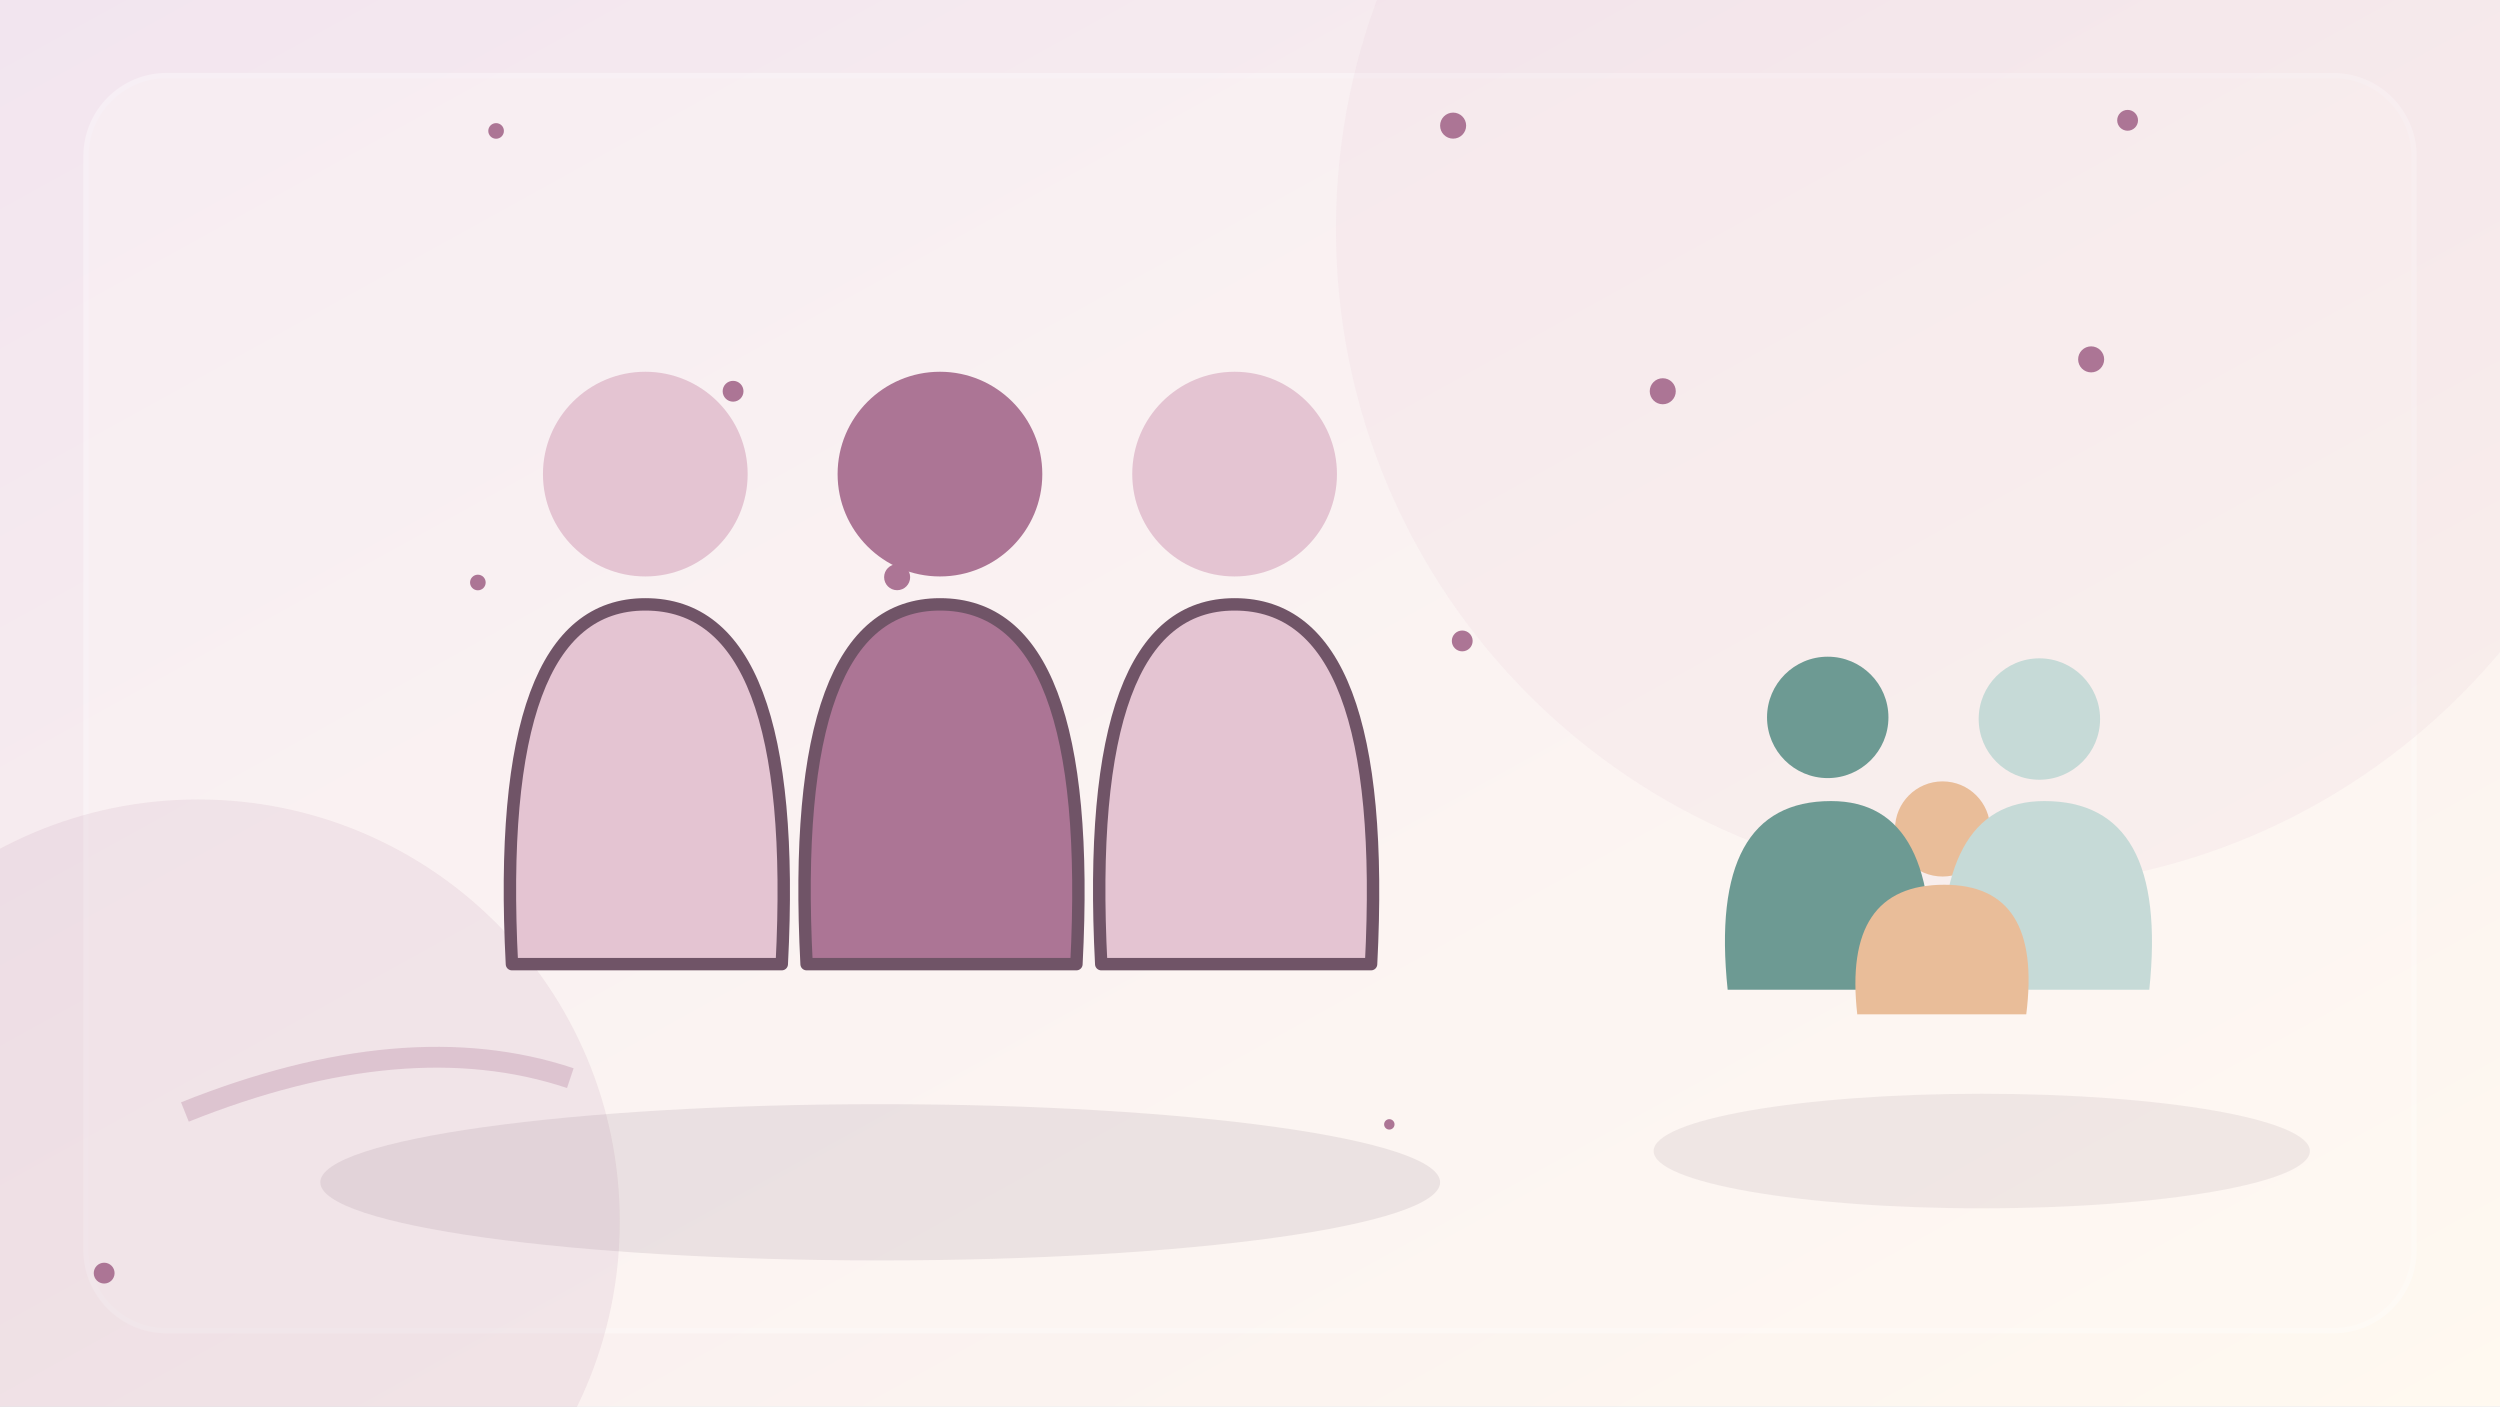
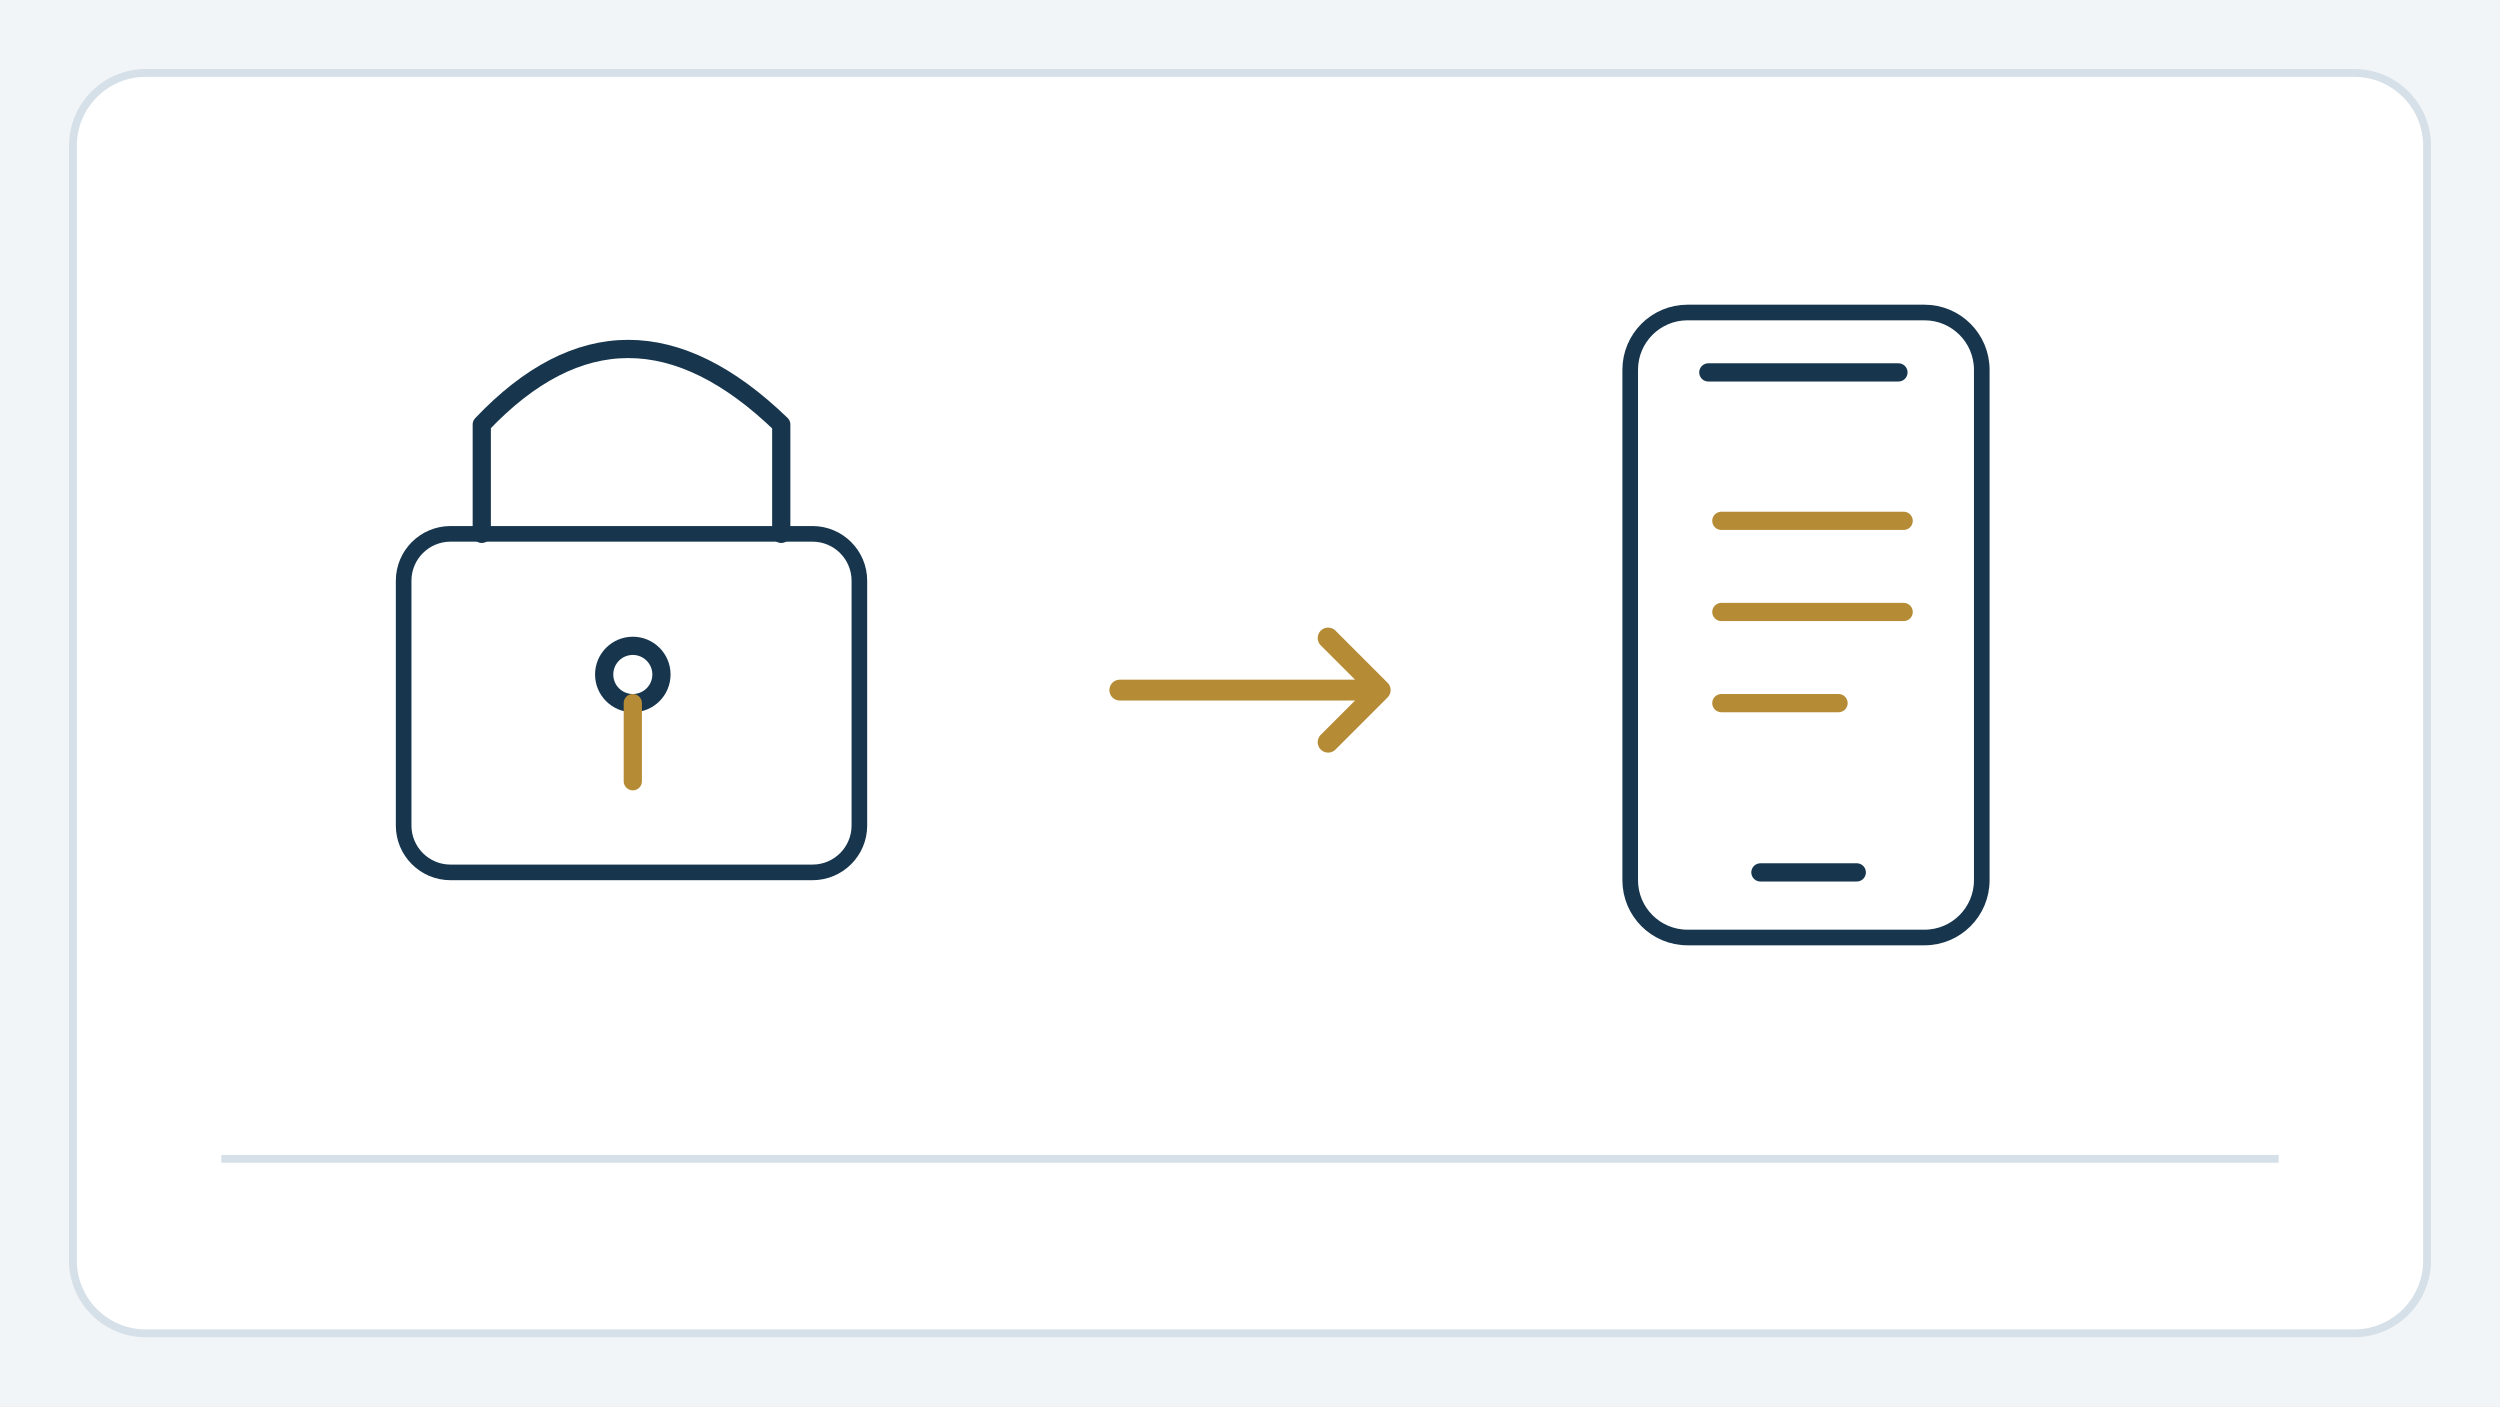
- <svg xmlns="http://www.w3.org/2000/svg" width="960" height="540" viewBox="0 0 960 540" role="img" aria-label="Autorska ilustracja: Gdzie szukać i jak sprawdzić organizację">
-   <defs>
-     <linearGradient id="background" x1="0" y1="0" x2="1" y2="1">
-       <stop offset="0" stop-color="#f2e5ef" />
-       <stop offset="1" stop-color="#fff9f0" />
-     </linearGradient>
-   </defs>
-   <rect width="960" height="540" fill="url(#background)" />
-   <rect x="33" y="29" width="894" height="482" rx="31" fill="#fffaf7" opacity=".35" stroke="#fff" stroke-width="2" />
-   <circle cx="766" cy="88" r="253" fill="#e4c4d2" opacity=".16" />
-   <circle cx="76" cy="469" r="162" fill="#ac7595" opacity=".12" />
-   <circle cx="442.5" cy="331.8" r="5" fill="#ac7595" stroke="none" stroke-width="4" />
-   <circle cx="561.5" cy="246.12" r="4" fill="#ac7595" stroke="none" stroke-width="4" />
-   <circle cx="222" cy="278.76" r="2" fill="#ac7595" stroke="none" stroke-width="4" />
-   <circle cx="222" cy="262.44" r="3" fill="#ac7595" stroke="none" stroke-width="4" />
-   <circle cx="638.5" cy="150.24" r="5" fill="#ac7595" stroke="none" stroke-width="4" />
-   <circle cx="183.5" cy="223.68" r="3" fill="#ac7595" stroke="none" stroke-width="4" />
-   <circle cx="344.5" cy="221.64" r="5" fill="#ac7595" stroke="none" stroke-width="4" />
-   <circle cx="817" cy="46.2" r="4" fill="#ac7595" stroke="none" stroke-width="4" />
-   <circle cx="778.5" cy="346.08" r="4" fill="#ac7595" stroke="none" stroke-width="4" />
-   <circle cx="558" cy="48.24" r="5" fill="#ac7595" stroke="none" stroke-width="4" />
-   <circle cx="40" cy="488.88" r="4" fill="#ac7595" stroke="none" stroke-width="4" />
-   <circle cx="190.5" cy="50.28" r="3" fill="#ac7595" stroke="none" stroke-width="4" />
-   <circle cx="803" cy="138" r="5" fill="#ac7595" stroke="none" stroke-width="4" />
-   <circle cx="533.5" cy="431.76" r="2" fill="#ac7595" stroke="none" stroke-width="4" />
-   <circle cx="281.5" cy="150.24" r="4" fill="#ac7595" stroke="none" stroke-width="4" />
-   <ellipse cx="338" cy="454" rx="215" ry="30" fill="#705467" opacity=".12" />
-   <ellipse cx="761" cy="442" rx="126" ry="22" fill="#705467" opacity=".10" />
-   <g transform="translate(168 57) scale(1.191)">
-     <circle cx="67" cy="105" r="33" fill="#e4c4d2" stroke="none" stroke-width="4" />
-     <circle cx="162" cy="105" r="33" fill="#ac7595" stroke="none" stroke-width="4" />
-     <circle cx="257" cy="105" r="33" fill="#e4c4d2" stroke="none" stroke-width="4" />
-     <path d="M24 263q-6-116 43-116q50 0 44 116Z" fill="#e4c4d2" stroke="#705467" stroke-width="4" stroke-linejoin="round" stroke-linecap="round" />
-     <path d="M119 263q-6-116 43-116q50 0 44 116Z" fill="#ac7595" stroke="#705467" stroke-width="4" stroke-linejoin="round" stroke-linecap="round" />
-     <path d="M214 263q-6-116 43-116q50 0 44 116Z" fill="#e4c4d2" stroke="#705467" stroke-width="4" stroke-linejoin="round" stroke-linecap="round" />
+ <svg xmlns="http://www.w3.org/2000/svg" width="960" height="540" viewBox="0 0 960 540" role="img" aria-label="Gdzie szukać i jak sprawdzić organizację — ochrona i kontakt">
+   <rect width="960" height="540" fill="#f1f5f8" />
+   <rect x="28" y="28" width="904" height="484" rx="28" fill="#fff" stroke="#d6e0e8" stroke-width="3" />
+   <g transform="translate(85 85)">
+     <rect x="70" y="120" width="175" height="130" rx="18" fill="#fff" stroke="#17364d" stroke-width="6" />
+     <path d="M100 120V78Q155 20 215 78V120" fill="none" stroke="#17364d" stroke-width="7" stroke-linecap="round" stroke-linejoin="round" />
+     <circle cx="158" cy="174" r="11" fill="none" stroke="#17364d" stroke-width="7" />
+     <path d="M158 185V215" fill="none" stroke="#b68b36" stroke-width="7" stroke-linecap="round" stroke-linejoin="round" />
  </g>
-   <g transform="translate(642 215) scale(0.630)">
-     <circle cx="95" cy="96" r="37" fill="#6d9a93" stroke="none" stroke-width="4" />
-     <circle cx="224" cy="97" r="37" fill="#c6dad7" stroke="none" stroke-width="4" />
-     <circle cx="165" cy="164" r="29" fill="#e9bd99" stroke="none" stroke-width="4" />
-     <path d="M34 262q-12-115 63-115q68 0 60 115" fill="#6d9a93" stroke="none" stroke-width="5" stroke-linejoin="round" stroke-linecap="round" />
-     <path d="M165 262q-6-115 62-115q76 0 64 115" fill="#c6dad7" stroke="none" stroke-width="5" stroke-linejoin="round" stroke-linecap="round" />
-     <path d="M113 277q-9-79 53-79q60 0 50 79" fill="#e9bd99" stroke="none" stroke-width="5" stroke-linejoin="round" stroke-linecap="round" />
+   <g transform="translate(536 85)">
+     <rect x="90" y="35" width="135" height="240" rx="22" fill="#fff" stroke="#17364d" stroke-width="6" />
+     <path d="M120 58H193 M140 250H177" fill="none" stroke="#17364d" stroke-width="7" stroke-linecap="round" stroke-linejoin="round" />
+     <path d="M125 115H195 M125 150H195 M125 185H170" fill="none" stroke="#b68b36" stroke-width="7" stroke-linecap="round" stroke-linejoin="round" />
  </g>
-   <path d="M71 427q85-34 148-13" fill="none" stroke="#ac7595" opacity=".29" stroke-width="8" />
+   <path d="M430 265H530 M510 245L530 265L510 285" fill="none" stroke="#b68b36" stroke-width="8" stroke-linecap="round" stroke-linejoin="round" />
+   <path d="M85 445H875" fill="none" stroke="#d6e0e8" stroke-width="3" />
</svg>
